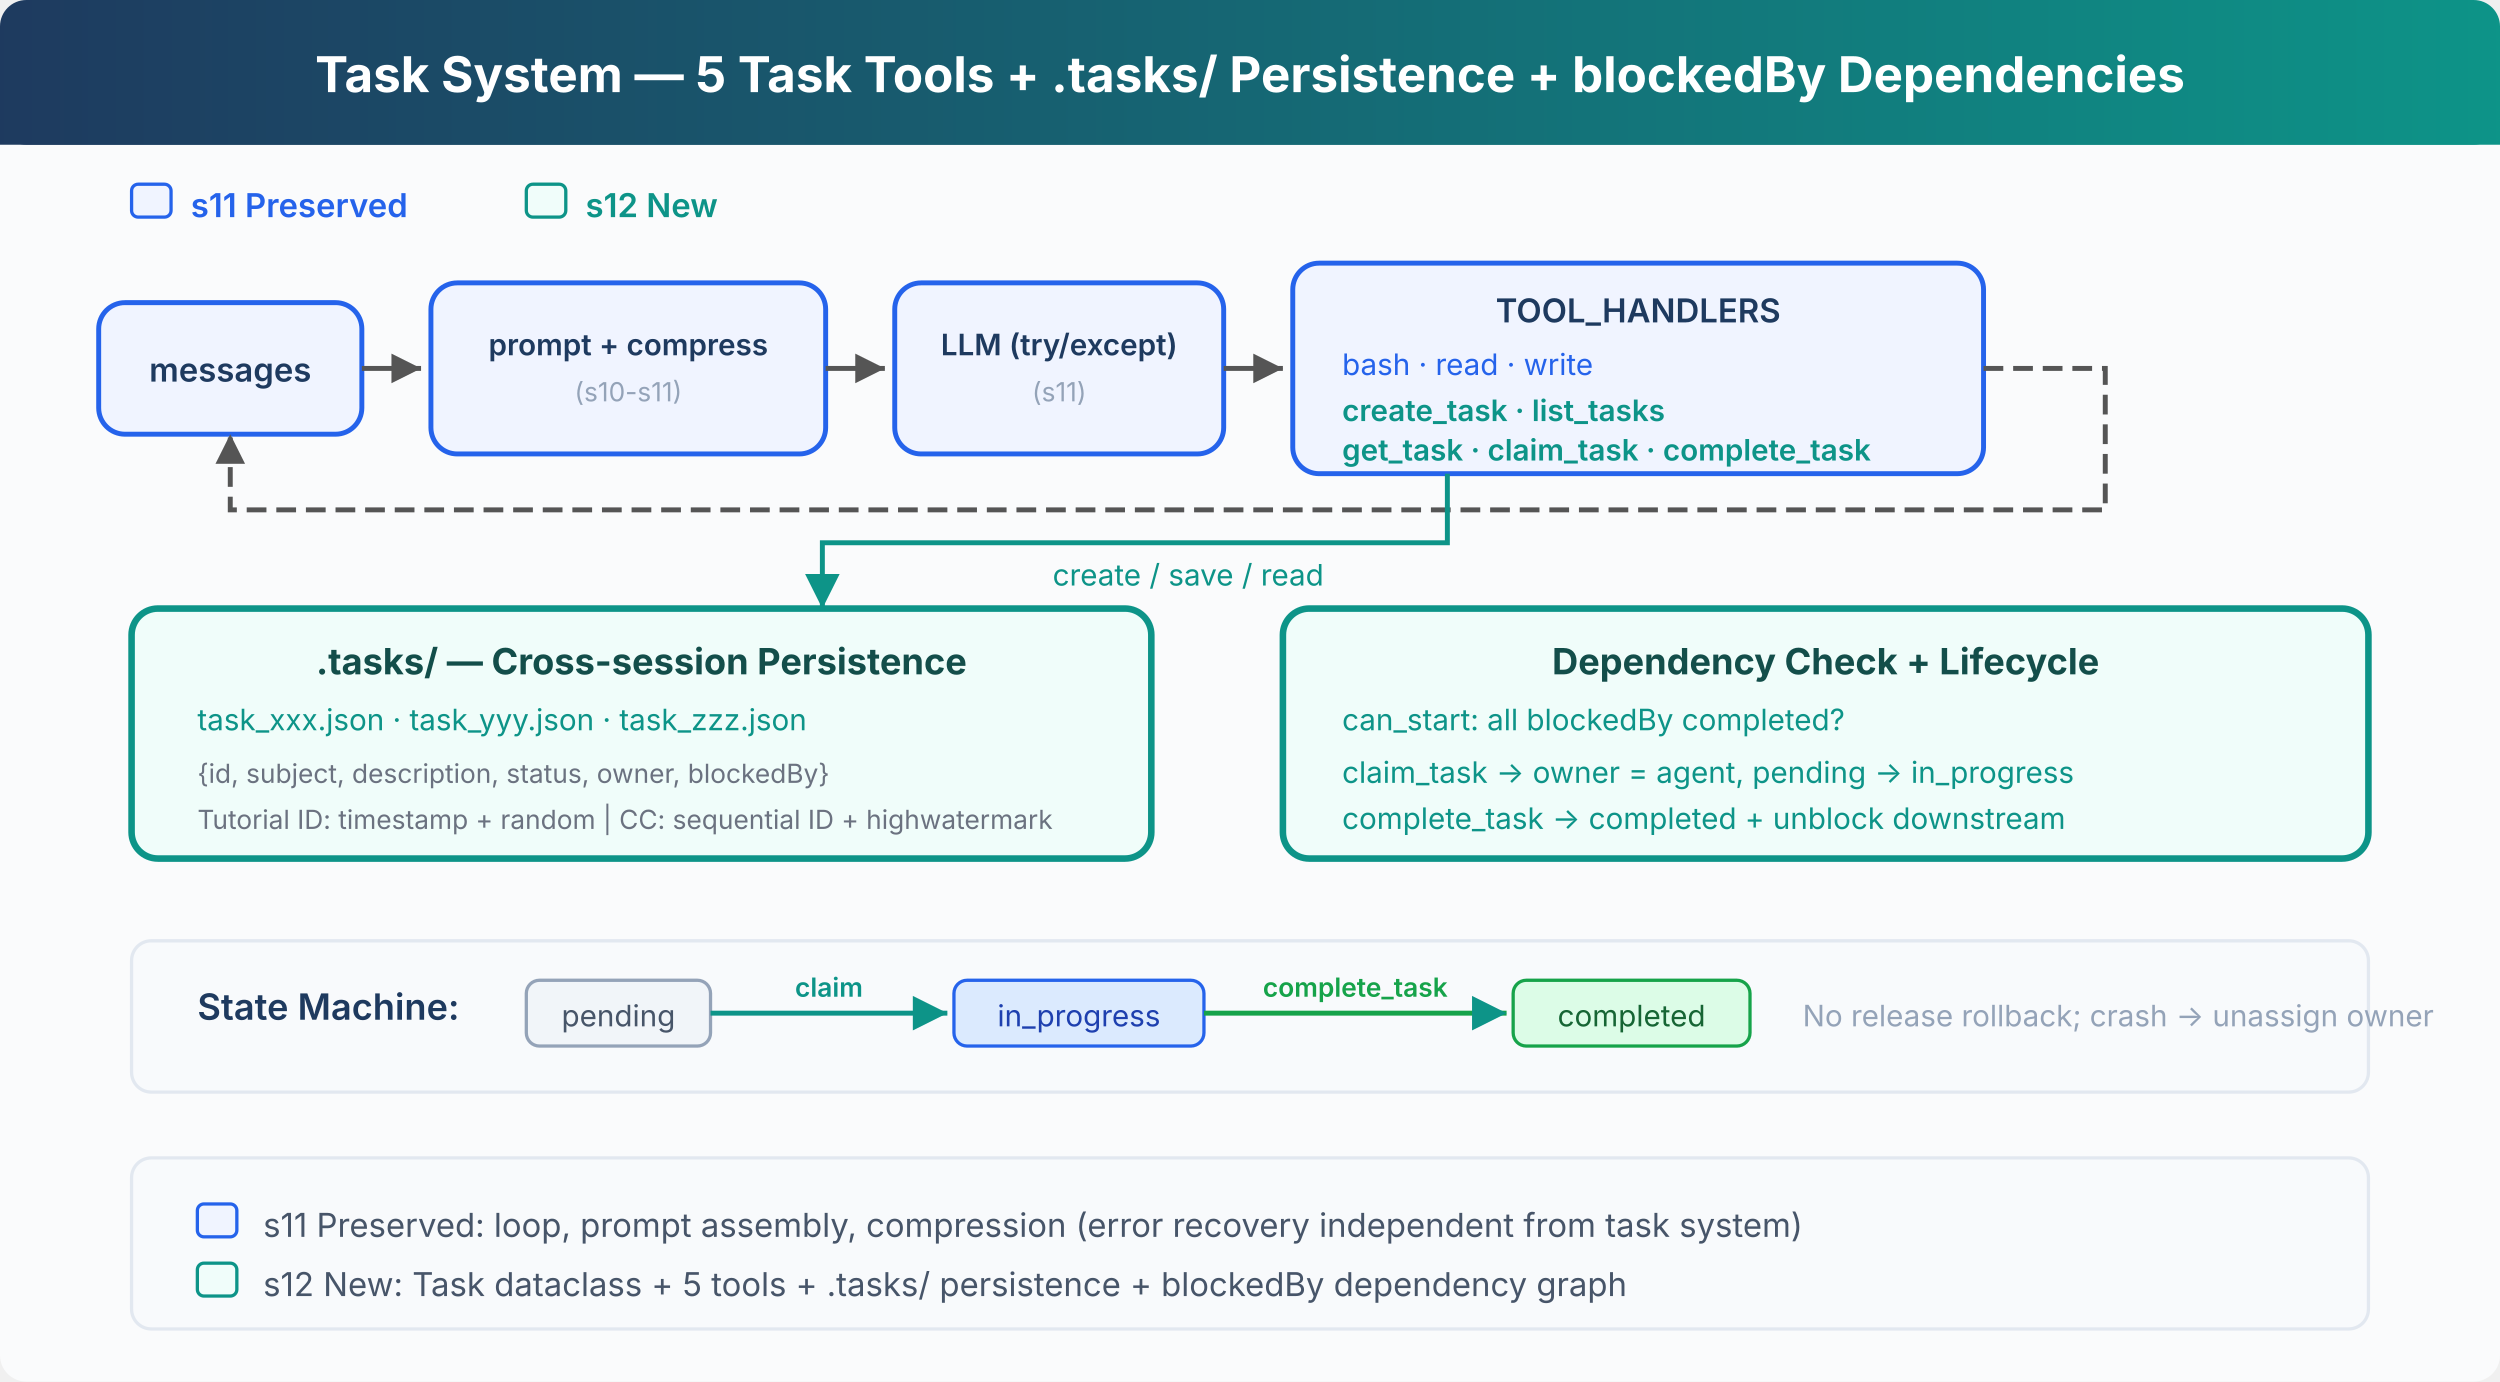
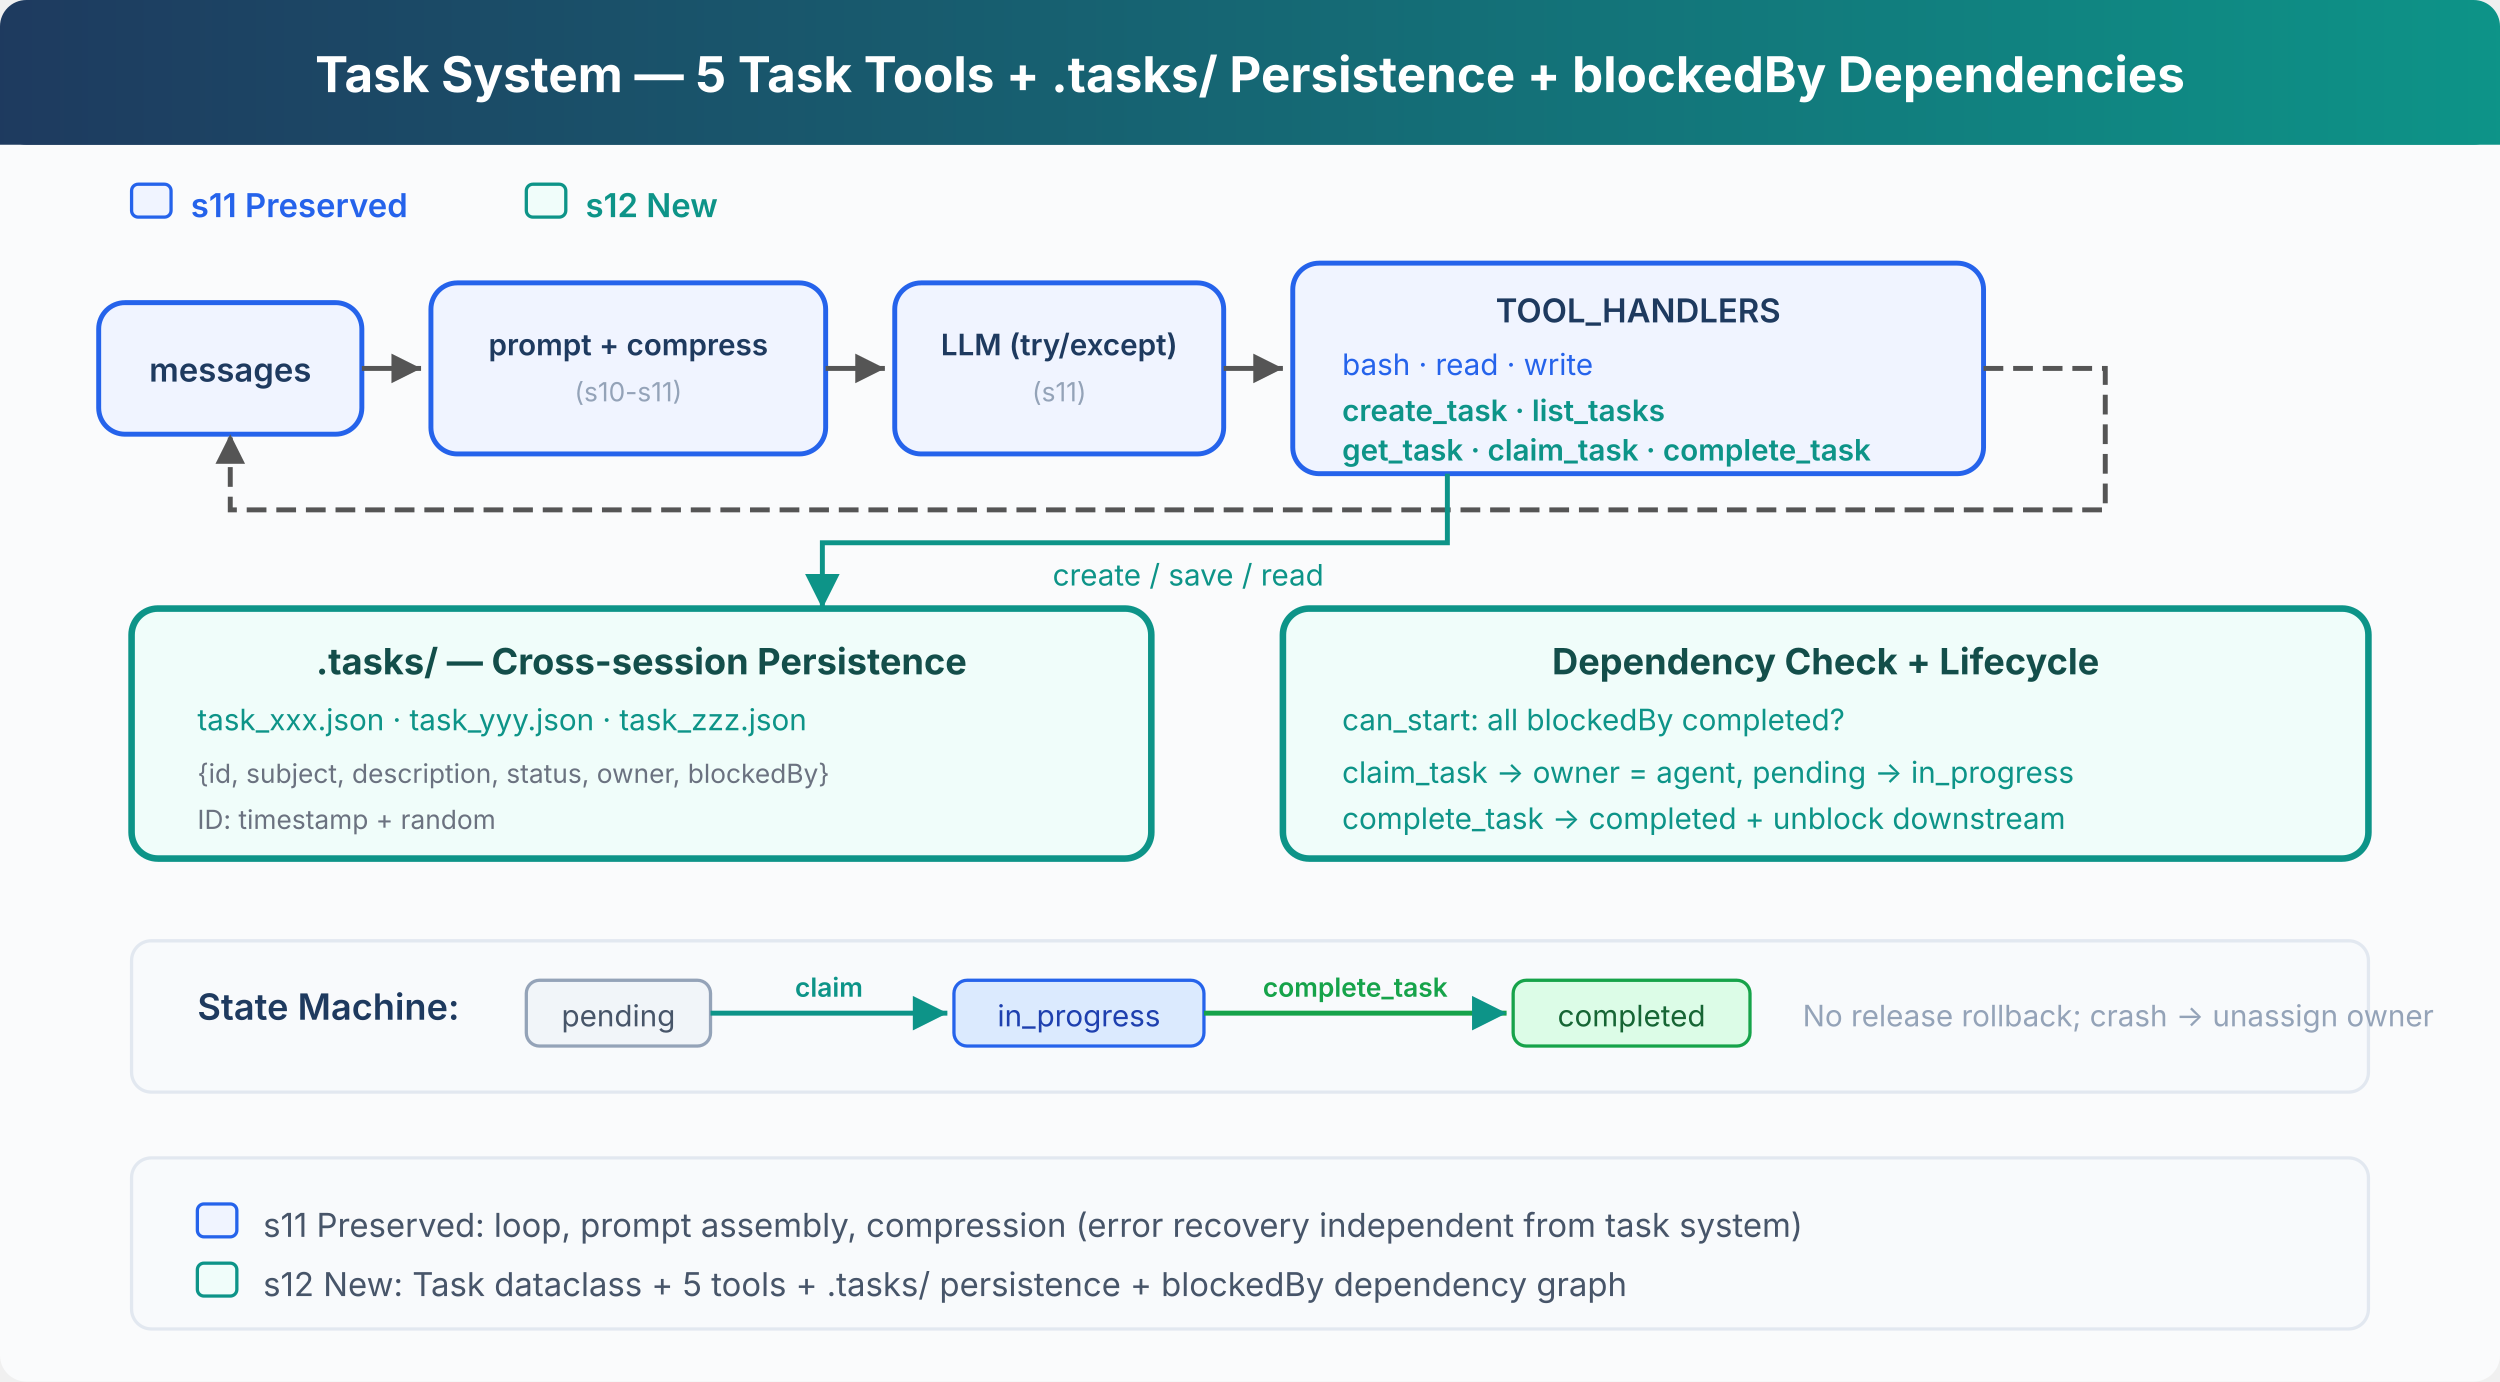
<svg xmlns="http://www.w3.org/2000/svg" viewBox="0 0 760 420" font-family="system-ui, -apple-system, sans-serif">
  <defs>
    <linearGradient id="header" x1="0" y1="0" x2="1" y2="0">
      <stop offset="0%" stop-color="#1e3a5f" />
      <stop offset="100%" stop-color="#0d9488" />
    </linearGradient>
    <marker id="arrow" viewBox="0 0 10 10" refX="10" refY="5" markerWidth="6" markerHeight="6" orient="auto-start-reverse">
      <path d="M 0 0 L 10 5 L 0 10 z" fill="#555" />
    </marker>
    <marker id="arrow-teal" viewBox="0 0 10 10" refX="10" refY="5" markerWidth="7" markerHeight="7" orient="auto-start-reverse">
      <path d="M 0 0 L 10 5 L 0 10 z" fill="#0d9488" />
    </marker>
  </defs>
  <rect width="760" height="420" fill="#fafbfc" rx="8" />
  <rect x="0" y="0" width="760" height="44" fill="url(#header)" rx="8" />
  <rect x="0" y="36" width="760" height="8" fill="url(#header)" />
  <text x="380" y="28" fill="#fff" font-size="15" font-weight="700" text-anchor="middle">Task System — 5 Task Tools + .tasks/ Persistence + blockedBy Dependencies</text>
  <rect x="40" y="56" width="12" height="10" rx="2" fill="#f0f4ff" stroke="#2563eb" stroke-width="1" />
  <text x="58" y="66" fill="#2563eb" font-size="10" font-weight="600">s11 Preserved</text>
  <rect x="160" y="56" width="12" height="10" rx="2" fill="#f0fdfa" stroke="#0d9488" stroke-width="1" />
  <text x="178" y="66" fill="#0d9488" font-size="10" font-weight="600">s12 New</text>
  <rect x="30" y="92" width="80" height="40" rx="8" fill="#f0f4ff" stroke="#2563eb" stroke-width="1.5" />
  <text x="70" y="116" fill="#1e3a5f" font-size="10" font-weight="600" text-anchor="middle">messages</text>
  <line x1="110" y1="112" x2="128" y2="112" stroke="#555" stroke-width="1.5" marker-end="url(#arrow)" />
  <rect x="131" y="86" width="120" height="52" rx="8" fill="#f0f4ff" stroke="#2563eb" stroke-width="1.5" />
  <text x="191" y="108" fill="#1e3a5f" font-size="9" font-weight="600" text-anchor="middle">prompt + compress</text>
  <text x="191" y="122" fill="#94a3b8" font-size="8" text-anchor="middle">(s10-s11)</text>
  <line x1="251" y1="112" x2="269" y2="112" stroke="#555" stroke-width="1.5" marker-end="url(#arrow)" />
  <rect x="272" y="86" width="100" height="52" rx="8" fill="#f0f4ff" stroke="#2563eb" stroke-width="1.5" />
  <text x="322" y="108" fill="#1e3a5f" font-size="9" font-weight="600" text-anchor="middle">LLM (try/except)</text>
  <text x="322" y="122" fill="#94a3b8" font-size="8" text-anchor="middle">(s11)</text>
  <line x1="372" y1="112" x2="390" y2="112" stroke="#555" stroke-width="1.5" marker-end="url(#arrow)" />
  <rect x="393" y="80" width="210" height="64" rx="8" fill="#f0f4ff" stroke="#2563eb" stroke-width="1.5" />
  <text x="498" y="98" fill="#1e3a5f" font-size="10" font-weight="600" text-anchor="middle">TOOL_HANDLERS</text>
  <text x="408" y="114" fill="#2563eb" font-size="9">bash · read · write</text>
  <text x="408" y="128" fill="#0d9488" font-size="9" font-weight="600">create_task · list_tasks</text>
  <text x="408" y="140" fill="#0d9488" font-size="9" font-weight="600">get_task · claim_task · complete_task</text>
  <path d="M 603 112 L 640 112 L 640 155 L 70 155 L 70 132" fill="none" stroke="#555" stroke-width="1.5" marker-end="url(#arrow)" stroke-dasharray="6,3" />
  <rect x="40" y="185" width="310" height="76" rx="8" fill="#f0fdfa" stroke="#0d9488" stroke-width="2" />
  <text x="195" y="205" fill="#134e4a" font-size="11" font-weight="700" text-anchor="middle">.tasks/ — Cross-session Persistence</text>
  <text x="60" y="222" fill="#0d9488" font-size="9">task_xxx.json · task_yyy.json · task_zzz.json</text>
  <text x="60" y="238" fill="#6b7280" font-size="8">{id, subject, description, status, owner, blockedBy}</text>
-   <text x="60" y="252" fill="#6b7280" font-size="8">Tutorial ID: timestamp + random | CC: sequential ID + highwatermark</text>
+   <text x="60" y="252" fill="#6b7280" font-size="8">ID: timestamp + random</text>
  <path d="M 440 144 L 440 165 L 250 165 L 250 185" fill="none" stroke="#0d9488" stroke-width="1.5" marker-end="url(#arrow-teal)" />
  <text x="320" y="178" fill="#0d9488" font-size="9">create / save / read</text>
  <rect x="390" y="185" width="330" height="76" rx="8" fill="#f0fdfa" stroke="#0d9488" stroke-width="2" />
  <text x="555" y="205" fill="#134e4a" font-size="11" font-weight="700" text-anchor="middle">Dependency Check + Lifecycle</text>
  <text x="408" y="222" fill="#0d9488" font-size="9">can_start: all blockedBy completed?</text>
  <text x="408" y="238" fill="#0d9488" font-size="9">claim_task → owner = agent, pending → in_progress</text>
  <text x="408" y="252" fill="#0d9488" font-size="9">complete_task → completed + unblock downstream</text>
  <rect x="40" y="286" width="680" height="46" rx="6" fill="#f8fafc" stroke="#e2e8f0" stroke-width="1" />
  <text x="60" y="310" fill="#1e3a5f" font-size="11" font-weight="600">State Machine:</text>
  <rect x="160" y="298" width="56" height="20" rx="4" fill="#f1f5f9" stroke="#94a3b8" stroke-width="1" />
  <text x="188" y="312" fill="#475569" font-size="9" text-anchor="middle">pending</text>
  <line x1="216" y1="308" x2="288" y2="308" stroke="#0d9488" stroke-width="1.5" marker-end="url(#arrow-teal)" />
  <text x="252" y="303" fill="#0d9488" font-size="8" font-weight="600" text-anchor="middle">claim</text>
  <rect x="290" y="298" width="76" height="20" rx="4" fill="#dbeafe" stroke="#2563eb" stroke-width="1" />
  <text x="328" y="312" fill="#1e40af" font-size="9" text-anchor="middle">in_progress</text>
  <line x1="366" y1="308" x2="458" y2="308" stroke="#16a34a" stroke-width="1.5" marker-end="url(#arrow-teal)" />
  <text x="412" y="303" fill="#16a34a" font-size="8" font-weight="600" text-anchor="middle">complete_task</text>
  <rect x="460" y="298" width="72" height="20" rx="4" fill="#dcfce7" stroke="#16a34a" stroke-width="1" />
  <text x="496" y="312" fill="#166534" font-size="9" text-anchor="middle">completed</text>
  <text x="548" y="312" fill="#94a3b8" font-size="9">No release rollback; crash → unassign owner</text>
  <rect x="40" y="352" width="680" height="52" rx="6" fill="#f8fafc" stroke="#e2e8f0" stroke-width="1" />
  <rect x="60" y="366" width="12" height="10" rx="2" fill="#f0f4ff" stroke="#2563eb" stroke-width="1" />
  <text x="80" y="376" fill="#475569" font-size="10">s11 Preserved: loop, prompt assembly, compression (error recovery independent from task system)</text>
  <rect x="60" y="384" width="12" height="10" rx="2" fill="#f0fdfa" stroke="#0d9488" stroke-width="1" />
  <text x="80" y="394" fill="#475569" font-size="10">s12 New: Task dataclass + 5 tools + .tasks/ persistence + blockedBy dependency graph</text>
</svg>
